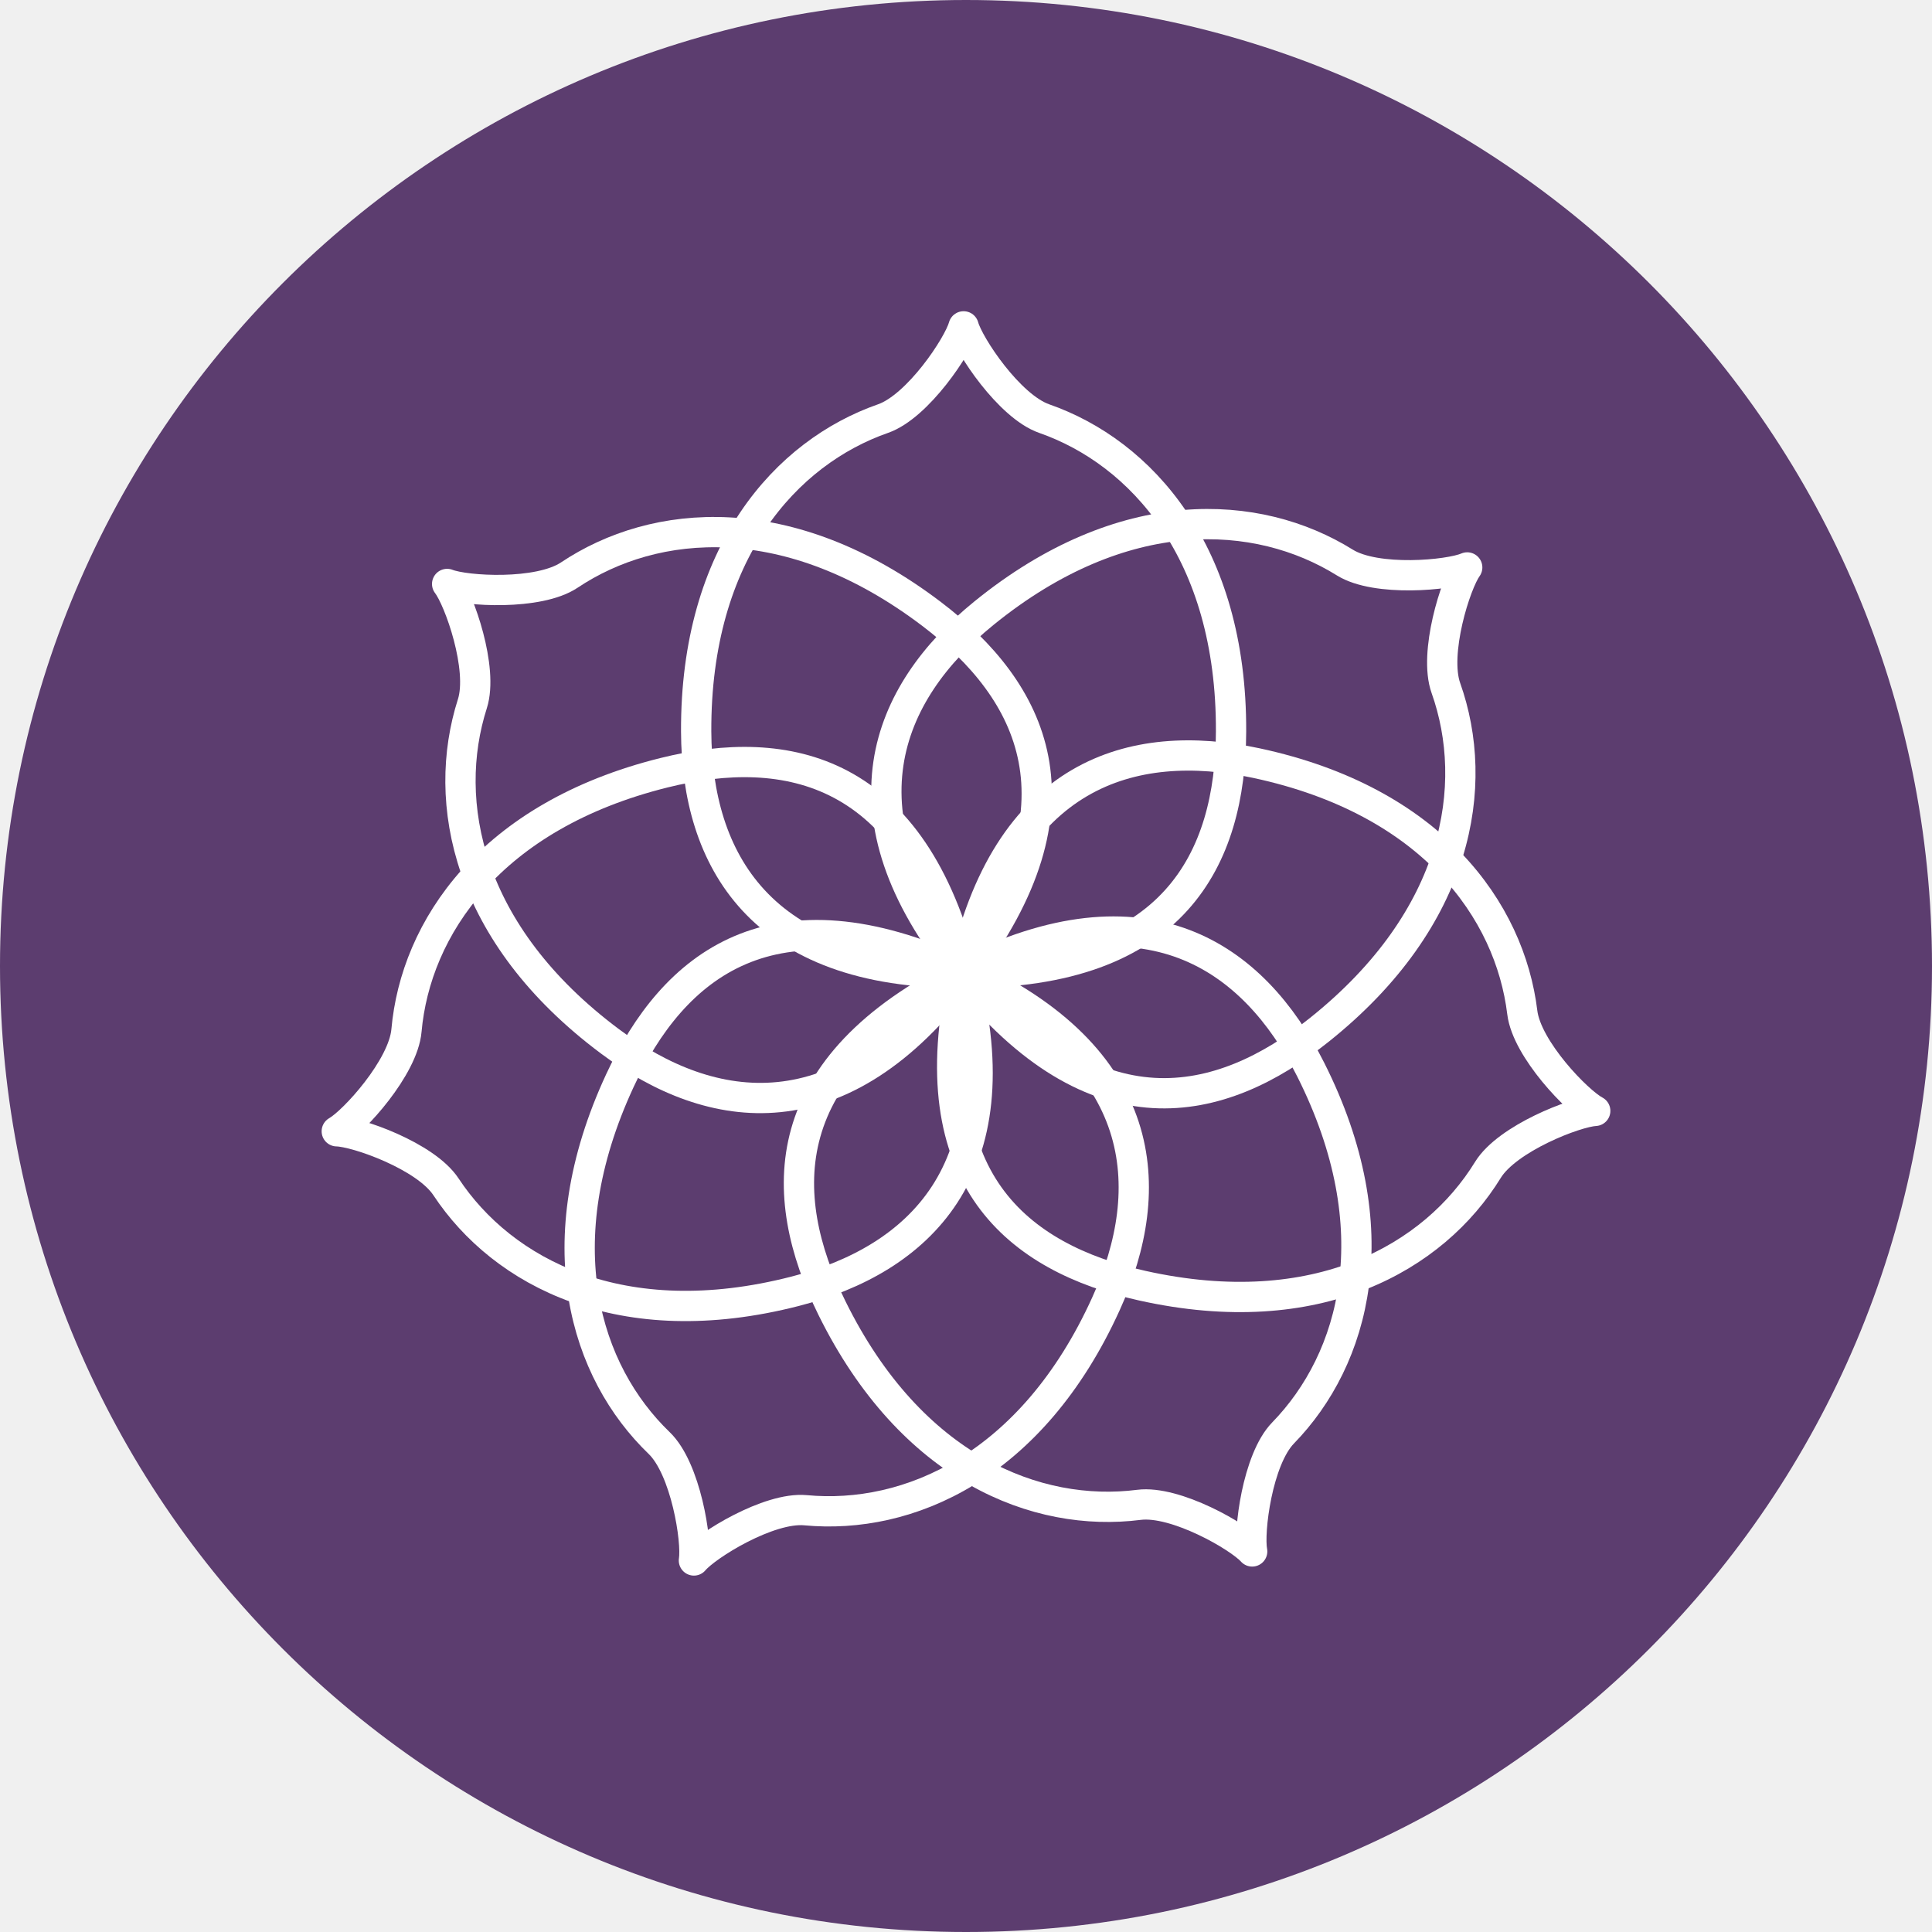
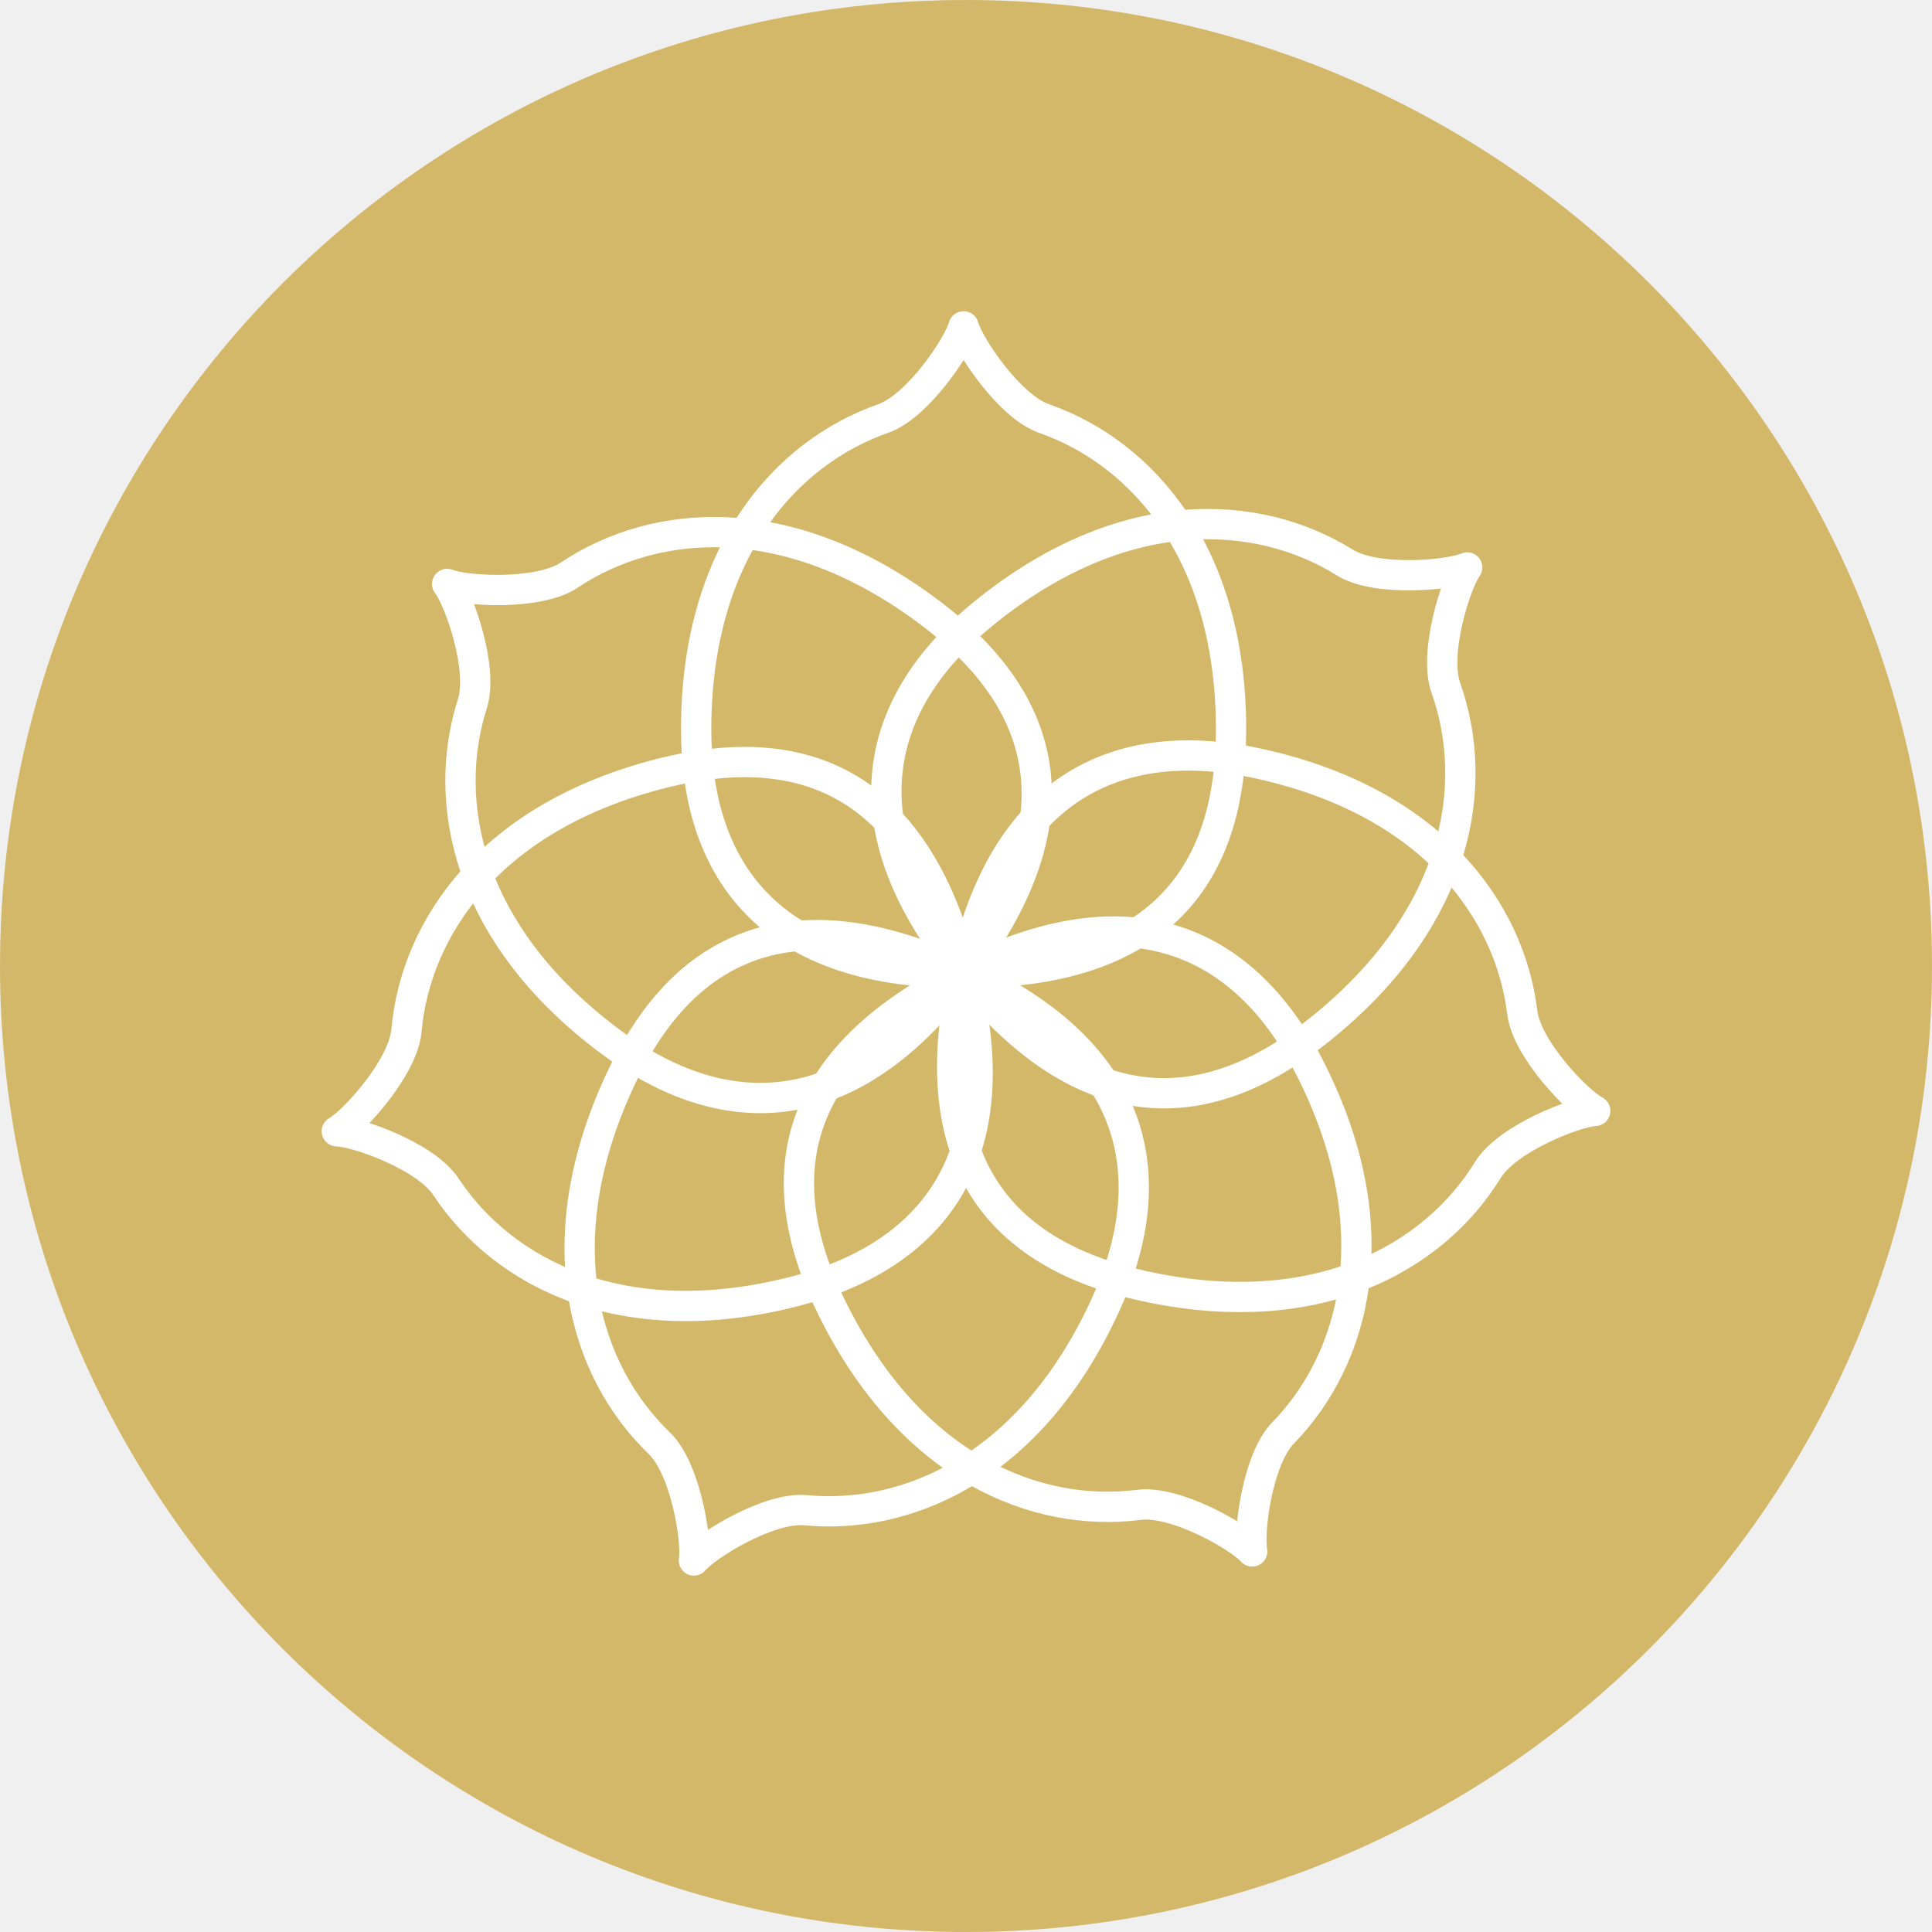
<svg xmlns="http://www.w3.org/2000/svg" width="500" zoomAndPan="magnify" viewBox="0 0 375 375" height="500" preserveAspectRatio="xMidYMid meet" version="1.0">
-   <path fill="#5c3d6f" d="M 375 187.504 C 375 291.051 291.051 375 187.504 375 C 83.945 375 0 291.051 0 187.504 C 0 83.945 83.945 0 187.504 0 C 291.051 0 375 83.945 375 187.504 " fill-opacity="1" fill-rule="nonzero" />
+   <path fill="#d4b86a" d="M 375 187.504 C 375 291.051 291.051 375 187.504 375 C 83.945 375 0 291.051 0 187.504 C 0 83.945 83.945 0 187.504 0 C 291.051 0 375 83.945 375 187.504 " fill-opacity="1" fill-rule="nonzero" />
  <path stroke-linecap="round" transform="matrix(0.146944, 0, 0, -0.146944, -124.902, 499.902)" fill="none" stroke-linejoin="round" d="M 2229.25 2849.067 C 2183.128 2865.176 2129.695 2945.857 2122.81 2970.898 C 2115.978 2945.857 2062.546 2865.176 2016.397 2849.067 C 1888.318 2804.3 1768.64 2672.474 1769.571 2435.722 C 1770.235 2268.301 1852.697 2115.287 2122.81 2116.935 C 2401.643 2115.287 2475.438 2268.301 2476.102 2435.722 C 2477.033 2672.474 2357.355 2804.3 2229.25 2849.067 Z M 2229.25 2849.067 " stroke="#ffffff" stroke-width="40" stroke-opacity="1" stroke-miterlimit="10" />
  <path stroke-linecap="round" transform="matrix(0.146944, 0, 0, -0.146944, -124.902, 499.902)" fill="none" stroke-linejoin="round" d="M 2759.88 2493.169 C 2743.504 2539.185 2772.826 2631.376 2788.058 2652.456 C 2764.213 2642.089 2667.901 2633.13 2626.405 2658.943 C 2511.219 2730.638 2333.43 2741.218 2149.659 2592.006 C 2019.64 2486.497 1952.198 2326.332 2122.81 2116.935 C 2296.399 1898.713 2461.88 1937.205 2592.697 2041.651 C 2777.69 2189.375 2805.31 2365.277 2759.88 2493.169 Z M 2759.88 2493.169 " stroke="#ffffff" stroke-width="40" stroke-opacity="1" stroke-miterlimit="10" />
  <path stroke-linecap="round" transform="matrix(0.146944, 0, 0, -0.146944, -124.902, 499.902)" fill="none" stroke-linejoin="round" d="M 2815.386 1856.658 C 2840.985 1898.261 2931.183 1933.244 2957.154 1934.627 C 2934.133 1946.642 2866.718 2016.051 2860.816 2064.566 C 2844.441 2199.264 2741.218 2344.356 2509.73 2393.96 C 2346.004 2429.023 2178.901 2381.173 2122.81 2116.935 C 2061.721 1844.881 2195.462 1740.116 2358.87 1703.724 C 2589.959 1652.285 2744.302 1741.073 2815.386 1856.658 Z M 2815.386 1856.658 " stroke="#ffffff" stroke-width="40" stroke-opacity="1" stroke-miterlimit="10" />
  <path stroke-linecap="round" transform="matrix(0.146944, 0, 0, -0.146944, -124.902, 499.902)" fill="none" stroke-linejoin="round" d="M 2354.404 1414.231 C 2402.892 1420.399 2486.683 1372.07 2504.015 1352.691 C 2498.991 1378.211 2510.794 1474.23 2544.847 1509.214 C 2639.484 1606.482 2687.786 1777.865 2581.24 1989.309 C 2505.929 2138.787 2363.841 2238.953 2122.81 2116.935 C 1872.608 1993.907 1874.894 1824.067 1949.035 1673.95 C 2053.826 1461.683 2219.813 1397.112 2354.404 1414.231 Z M 2354.404 1414.231 " stroke="#ffffff" stroke-width="40" stroke-opacity="1" stroke-miterlimit="10" />
  <path stroke-linecap="round" transform="matrix(0.146944, 0, 0, -0.146944, -124.902, 499.902)" fill="none" stroke-linejoin="round" d="M 1720.71 1495.869 C 1755.907 1462.002 1770.82 1366.408 1766.593 1340.755 C 1783.288 1360.666 1865.51 1411.679 1914.131 1407.107 C 2049.254 1394.374 2213.034 1464.235 2310.887 1679.825 C 2380.11 1832.228 2369.025 2005.71 2122.81 2116.935 C 1870.109 2234.699 1739.266 2126.425 1668.793 1974.528 C 1569.185 1759.735 1622.964 1590 1720.71 1495.869 Z M 1720.71 1495.869 " stroke="#ffffff" stroke-width="40" stroke-opacity="1" stroke-miterlimit="10" />
  <path stroke-linecap="round" transform="matrix(0.146944, 0, 0, -0.146944, -124.902, 499.902)" fill="none" stroke-linejoin="round" d="M 1386.904 2040.721 C 1382.624 1992.047 1317.494 1920.484 1294.845 1907.671 C 1320.871 1907.166 1412.158 1875.133 1439.06 1834.354 C 1513.866 1721.136 1671.026 1637.398 1900.307 1696.334 C 2062.413 1737.99 2190.597 1855.408 2122.81 2116.935 C 2056.139 2387.633 1889.701 2421.66 1727.197 2381.306 C 1497.41 2324.232 1398.946 2175.87 1386.904 2040.721 Z M 1386.904 2040.721 " stroke="#ffffff" stroke-width="40" stroke-opacity="1" stroke-miterlimit="10" />
  <path stroke-linecap="round" transform="matrix(0.146944, 0, 0, -0.146944, -124.902, 499.902)" fill="none" stroke-linejoin="round" d="M 1601.963 2642.355 C 1561.37 2615.213 1464.793 2621.061 1440.628 2630.631 C 1456.525 2610.056 1488.824 2518.875 1473.937 2472.354 C 1432.653 2343.053 1465.989 2168.135 1655.661 2026.499 C 1789.801 1926.306 1961.635 1900.175 2122.81 2116.935 C 2291.88 2338.64 2213.991 2489.607 2080.675 2590.916 C 1892.12 2734.067 1714.809 2717.745 1601.963 2642.355 Z M 1601.963 2642.355 " stroke="#ffffff" stroke-width="40" stroke-opacity="1" stroke-miterlimit="10" />
</svg>
